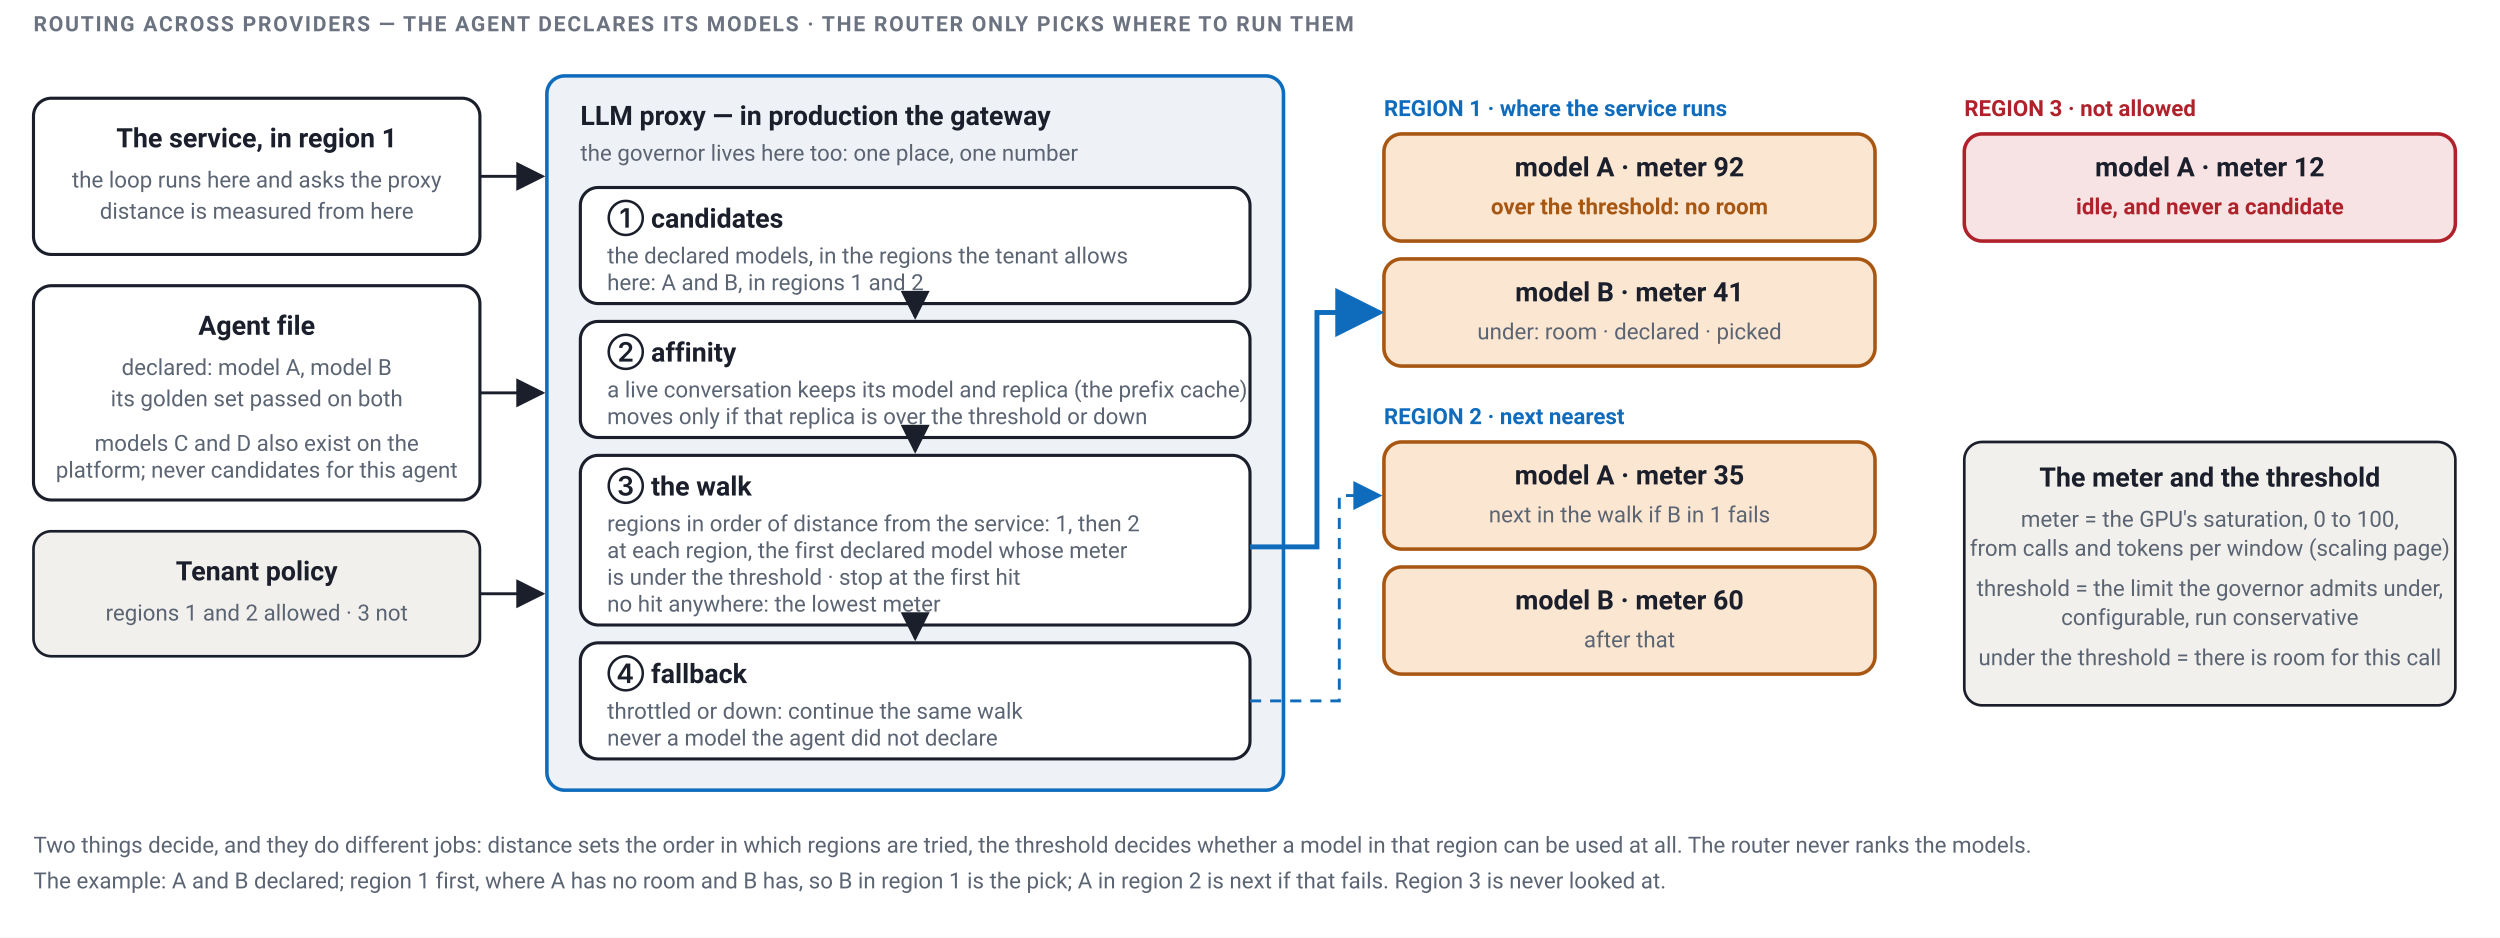
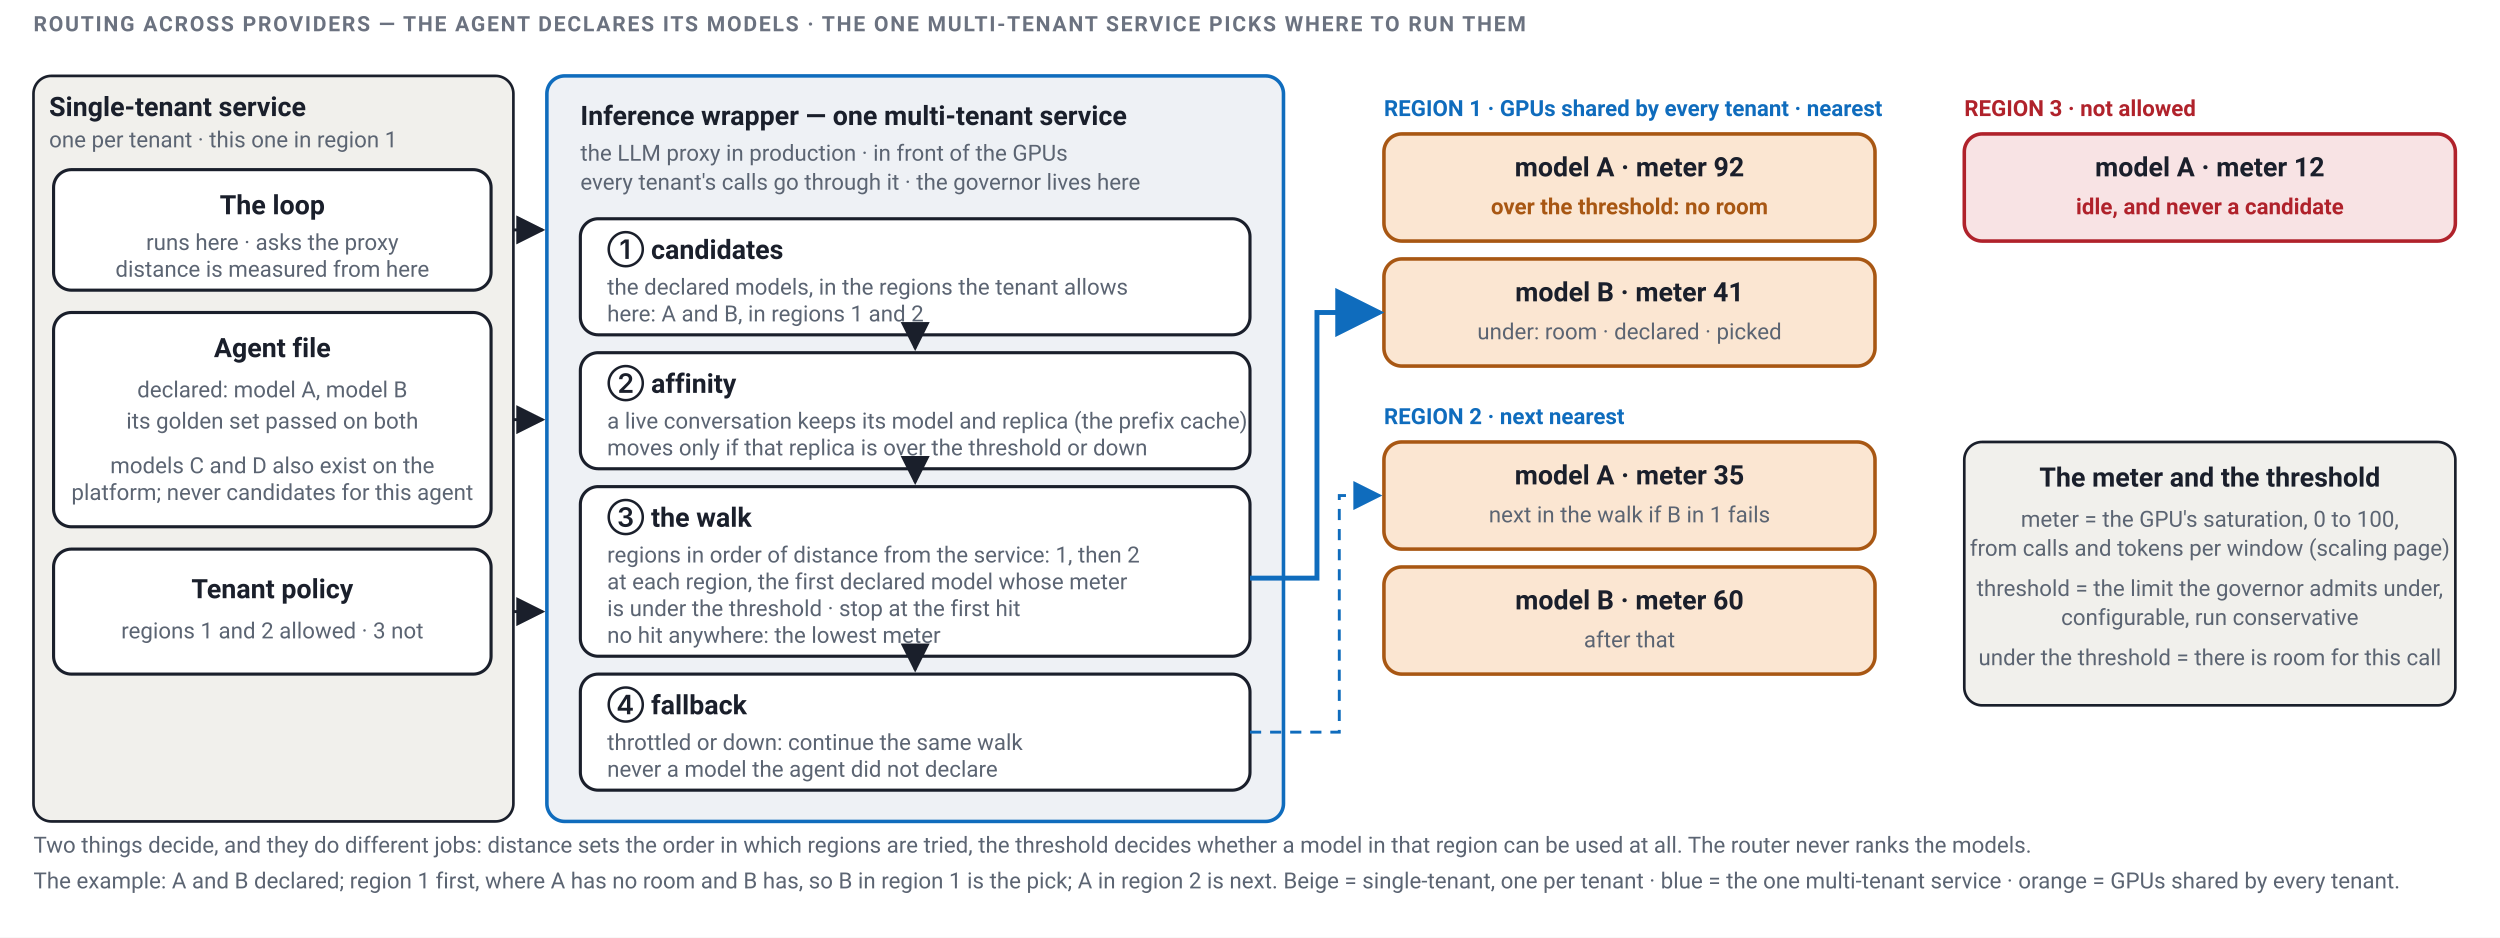
<svg xmlns="http://www.w3.org/2000/svg" viewBox="0 0 1120 420" style="width:100%;max-width:1120px;font-family:-apple-system,Segoe UI,Roboto,sans-serif;font-size:12px">
  <defs>
    <marker id="ah" markerWidth="10" markerHeight="10" refX="9" refY="5" orient="auto">
      <path d="M0,0 L10,5 L0,10 z" fill="#1a1f2b" />
    </marker>
    <marker id="ahb" markerWidth="10" markerHeight="10" refX="9" refY="5" orient="auto">
      <path d="M0,0 L10,5 L0,10 z" fill="#0f6cbd" />
    </marker>
  </defs>
  <style>.b{fill:#fff;stroke:#1a1f2b;stroke-width:1.4;rx:8}.s{fill:#f1f0ec;stroke:#1a1f2b;stroke-width:1.2;rx:8}.o{fill:#eef1f5;stroke:#0f6cbd;stroke-width:1.6;rx:8}.mt{fill:#fbe6d2;stroke:#a85713;stroke-width:1.6;rx:8}.wx{fill:#f8e3e4;stroke:#b0222b;stroke-width:1.6;rx:8}.h{fill:#1a1f2b;font-weight:600}.m{fill:#5b6472;font-size:10px}.y{fill:#6b7280;font-size:9.5px;font-weight:700;letter-spacing:.08em}.wm{fill:#a85713;font-size:10px;font-weight:700}.rx{fill:#b0222b;font-size:10px;font-weight:600}.bx{fill:#0f6cbd;font-size:10px;font-weight:600}.l{stroke:#1a1f2b;stroke-width:1.3;marker-end:url(#ah)}.p{fill:none;stroke:#1a1f2b;stroke-width:1.3;marker-end:url(#ah)}.d{stroke:#0f6cbd;stroke-width:1.3;stroke-dasharray:5 4;marker-end:url(#ahb);fill:none}.pk{fill:none;stroke:#0f6cbd;stroke-width:2.2;marker-end:url(#ahb)}</style>
  <rect width="1120" height="420" fill="#fff" />
-   <text class="y" x="15" y="14">ROUTING ACROSS PROVIDERS — THE AGENT DECLARES ITS MODELS · THE ROUTER ONLY PICKS WHERE TO RUN THEM</text>
-   <rect class="b" x="15" y="44" width="200" height="70" />
-   <text class="h" x="115" y="66" text-anchor="middle">The service, in region 1</text>
-   <text class="m" x="115" y="84" text-anchor="middle">the loop runs here and asks the proxy</text>
-   <text class="m" x="115" y="98" text-anchor="middle">distance is measured from here</text>
-   <rect class="b" x="15" y="128" width="200" height="96" />
-   <text class="h" x="115" y="150" text-anchor="middle">Agent file</text>
-   <text class="m" x="115" y="168" text-anchor="middle">declared: model A, model B</text>
-   <text class="m" x="115" y="182" text-anchor="middle">its golden set passed on both</text>
-   <text class="m" x="115" y="202" text-anchor="middle">models C and D also exist on the</text>
-   <text class="m" x="115" y="214" text-anchor="middle">platform; never candidates for this agent</text>
-   <rect class="s" x="15" y="238" width="200" height="56" />
-   <text class="h" x="115" y="260" text-anchor="middle">Tenant policy</text>
-   <text class="m" x="115" y="278" text-anchor="middle">regions 1 and 2 allowed · 3 not</text>
-   <line class="l" x1="215" y1="79" x2="243" y2="79" />
-   <line class="l" x1="215" y1="176" x2="243" y2="176" />
-   <line class="l" x1="215" y1="266" x2="243" y2="266" />
-   <rect class="o" x="245" y="34" width="330" height="320" />
-   <text class="h" x="260" y="56">LLM proxy — in production the gateway</text>
-   <text class="m" x="260" y="72">the governor lives here too: one place, one number</text>
-   <rect class="b" x="260" y="84" width="300" height="52" />
-   <text class="h" x="272" y="102">① candidates</text>
-   <text class="m" x="272" y="118">the declared models, in the regions the tenant allows</text>
-   <text class="m" x="272" y="130">here: A and B, in regions 1 and 2</text>
-   <rect class="b" x="260" y="144" width="300" height="52" />
-   <text class="h" x="272" y="162">② affinity</text>
-   <text class="m" x="272" y="178">a live conversation keeps its model and replica (the prefix cache)</text>
-   <text class="m" x="272" y="190">moves only if that replica is over the threshold or down</text>
-   <rect class="b" x="260" y="204" width="300" height="76" />
-   <text class="h" x="272" y="222">③ the walk</text>
-   <text class="m" x="272" y="238">regions in order of distance from the service: 1, then 2</text>
-   <text class="m" x="272" y="250">at each region, the first declared model whose meter</text>
-   <text class="m" x="272" y="262">is under the threshold · stop at the first hit</text>
-   <text class="m" x="272" y="274">no hit anywhere: the lowest meter</text>
-   <rect class="b" x="260" y="288" width="300" height="52" />
-   <text class="h" x="272" y="306">④ fallback</text>
-   <text class="m" x="272" y="322">throttled or down: continue the same walk</text>
-   <text class="m" x="272" y="334">never a model the agent did not declare</text>
-   <line class="l" x1="410" y1="136" x2="410" y2="142" />
-   <line class="l" x1="410" y1="196" x2="410" y2="202" />
-   <line class="l" x1="410" y1="280" x2="410" y2="286" />
-   <text class="bx" x="620" y="52">REGION 1 · where the service runs</text>
+   <text class="y" x="15" y="14">ROUTING ACROSS PROVIDERS — THE AGENT DECLARES ITS MODELS · THE ONE MULTI-TENANT SERVICE PICKS WHERE TO RUN THEM</text>
+   <rect class="s" x="15" y="34" width="215" height="334" />
+   <text class="h" x="22" y="52">Single-tenant service</text>
+   <text class="m" x="22" y="66">one per tenant · this one in region 1</text>
+   <rect class="b" x="24" y="76" width="196" height="54" />
+   <text class="h" x="122" y="96" text-anchor="middle">The loop</text>
+   <text class="m" x="122" y="112" text-anchor="middle">runs here · asks the proxy</text>
+   <text class="m" x="122" y="124" text-anchor="middle">distance is measured from here</text>
+   <rect class="b" x="24" y="140" width="196" height="96" />
+   <text class="h" x="122" y="160" text-anchor="middle">Agent file</text>
+   <text class="m" x="122" y="178" text-anchor="middle">declared: model A, model B</text>
+   <text class="m" x="122" y="192" text-anchor="middle">its golden set passed on both</text>
+   <text class="m" x="122" y="212" text-anchor="middle">models C and D also exist on the</text>
+   <text class="m" x="122" y="224" text-anchor="middle">platform; never candidates for this agent</text>
+   <rect class="b" x="24" y="246" width="196" height="56" />
+   <text class="h" x="122" y="268" text-anchor="middle">Tenant policy</text>
+   <text class="m" x="122" y="286" text-anchor="middle">regions 1 and 2 allowed · 3 not</text>
+   <line class="l" x1="230" y1="103" x2="243" y2="103" />
+   <line class="l" x1="230" y1="188" x2="243" y2="188" />
+   <line class="l" x1="230" y1="274" x2="243" y2="274" />
+   <rect class="o" x="245" y="34" width="330" height="334" />
+   <text class="h" x="260" y="56">Inference wrapper — one multi-tenant service</text>
+   <text class="m" x="260" y="72">the LLM proxy in production · in front of the GPUs</text>
+   <text class="m" x="260" y="85">every tenant's calls go through it · the governor lives here</text>
+   <rect class="b" x="260" y="98" width="300" height="52" />
+   <text class="h" x="272" y="116">① candidates</text>
+   <text class="m" x="272" y="132">the declared models, in the regions the tenant allows</text>
+   <text class="m" x="272" y="144">here: A and B, in regions 1 and 2</text>
+   <rect class="b" x="260" y="158" width="300" height="52" />
+   <text class="h" x="272" y="176">② affinity</text>
+   <text class="m" x="272" y="192">a live conversation keeps its model and replica (the prefix cache)</text>
+   <text class="m" x="272" y="204">moves only if that replica is over the threshold or down</text>
+   <rect class="b" x="260" y="218" width="300" height="76" />
+   <text class="h" x="272" y="236">③ the walk</text>
+   <text class="m" x="272" y="252">regions in order of distance from the service: 1, then 2</text>
+   <text class="m" x="272" y="264">at each region, the first declared model whose meter</text>
+   <text class="m" x="272" y="276">is under the threshold · stop at the first hit</text>
+   <text class="m" x="272" y="288">no hit anywhere: the lowest meter</text>
+   <rect class="b" x="260" y="302" width="300" height="52" />
+   <text class="h" x="272" y="320">④ fallback</text>
+   <text class="m" x="272" y="336">throttled or down: continue the same walk</text>
+   <text class="m" x="272" y="348">never a model the agent did not declare</text>
+   <line class="l" x1="410" y1="150" x2="410" y2="156" />
+   <line class="l" x1="410" y1="210" x2="410" y2="216" />
+   <line class="l" x1="410" y1="294" x2="410" y2="300" />
+   <text class="bx" x="620" y="52">REGION 1 · GPUs shared by every tenant · nearest</text>
  <rect class="mt" x="620" y="60" width="220" height="48" />
  <text class="h" x="730" y="79" text-anchor="middle">model A · meter 92</text>
  <text class="wm" x="730" y="96" text-anchor="middle">over the threshold: no room</text>
  <rect class="mt" x="620" y="116" width="220" height="48" />
  <text class="h" x="730" y="135" text-anchor="middle">model B · meter 41</text>
  <text class="m" x="730" y="152" text-anchor="middle">under: room · declared · picked</text>
  <text class="bx" x="620" y="190">REGION 2 · next nearest</text>
  <rect class="mt" x="620" y="198" width="220" height="48" />
  <text class="h" x="730" y="217" text-anchor="middle">model A · meter 35</text>
  <text class="m" x="730" y="234" text-anchor="middle">next in the walk if B in 1 fails</text>
  <rect class="mt" x="620" y="254" width="220" height="48" />
  <text class="h" x="730" y="273" text-anchor="middle">model B · meter 60</text>
  <text class="m" x="730" y="290" text-anchor="middle">after that</text>
  <text class="rx" x="880" y="52">REGION 3 · not allowed</text>
  <rect class="wx" x="880" y="60" width="220" height="48" />
  <text class="h" x="990" y="79" text-anchor="middle">model A · meter 12</text>
  <text class="rx" x="990" y="96" text-anchor="middle">idle, and never a candidate</text>
  <rect class="s" x="880" y="198" width="220" height="118" />
  <text class="h" x="990" y="218" text-anchor="middle">The meter and the threshold</text>
  <text class="m" x="990" y="236" text-anchor="middle">meter = the GPU's saturation, 0 to 100,</text>
  <text class="m" x="990" y="249" text-anchor="middle">from calls and tokens per window (scaling page)</text>
  <text class="m" x="990" y="267" text-anchor="middle">threshold = the limit the governor admits under,</text>
  <text class="m" x="990" y="280" text-anchor="middle">configurable, run conservative</text>
  <text class="m" x="990" y="298" text-anchor="middle">under the threshold = there is room for this call</text>
-   <path class="pk" d="M560,245 L590,245 L590,140 L618,140" />
-   <path class="d" d="M560,314 L600,314 L600,222 L618,222" />
+   <path class="pk" d="M560,259 L590,259 L590,140 L618,140" />
+   <path class="d" d="M560,328 L600,328 L600,222 L618,222" />
  <text class="m" x="15" y="382">Two things decide, and they do different jobs: distance sets the order in which regions are tried, the threshold decides whether a model in that region can be used at all. The router never ranks the models.</text>
-   <text class="m" x="15" y="398">The example: A and B declared; region 1 first, where A has no room and B has, so B in region 1 is the pick; A in region 2 is next if that fails. Region 3 is never looked at.</text>
+   <text class="m" x="15" y="398">The example: A and B declared; region 1 first, where A has no room and B has, so B in region 1 is the pick; A in region 2 is next. Beige = single-tenant, one per tenant · blue = the one multi-tenant service · orange = GPUs shared by every tenant.</text>
</svg>
